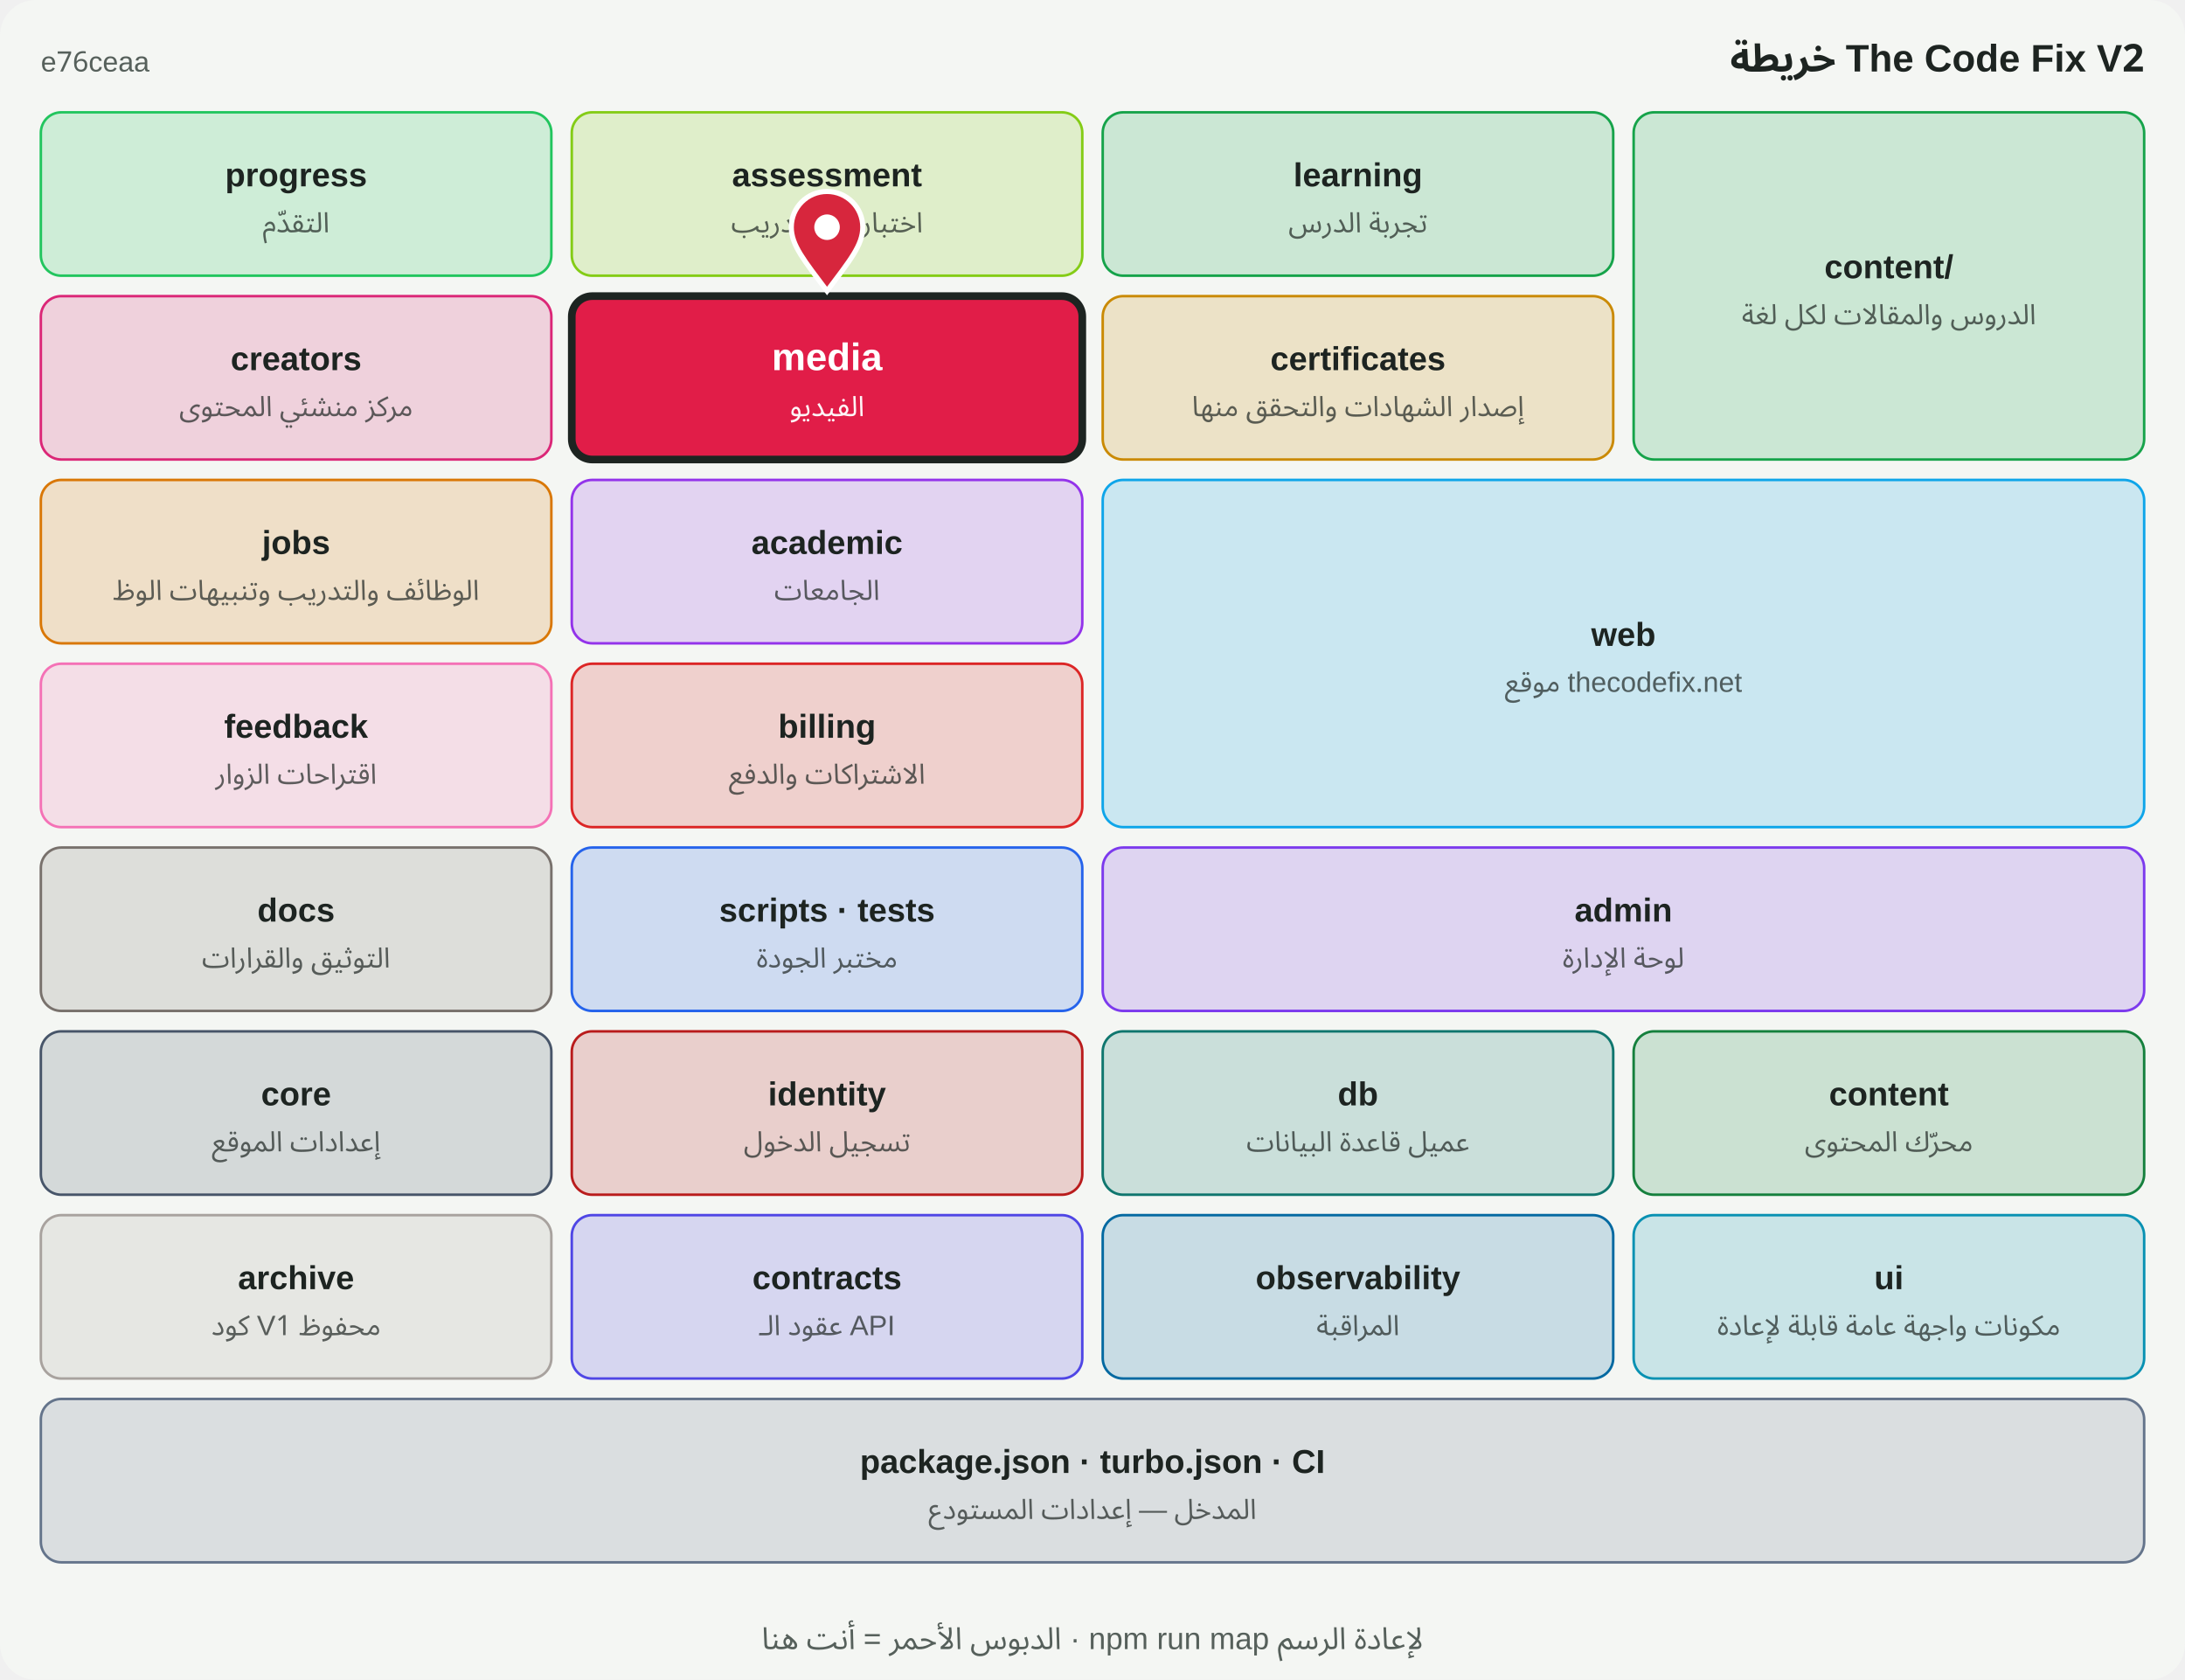
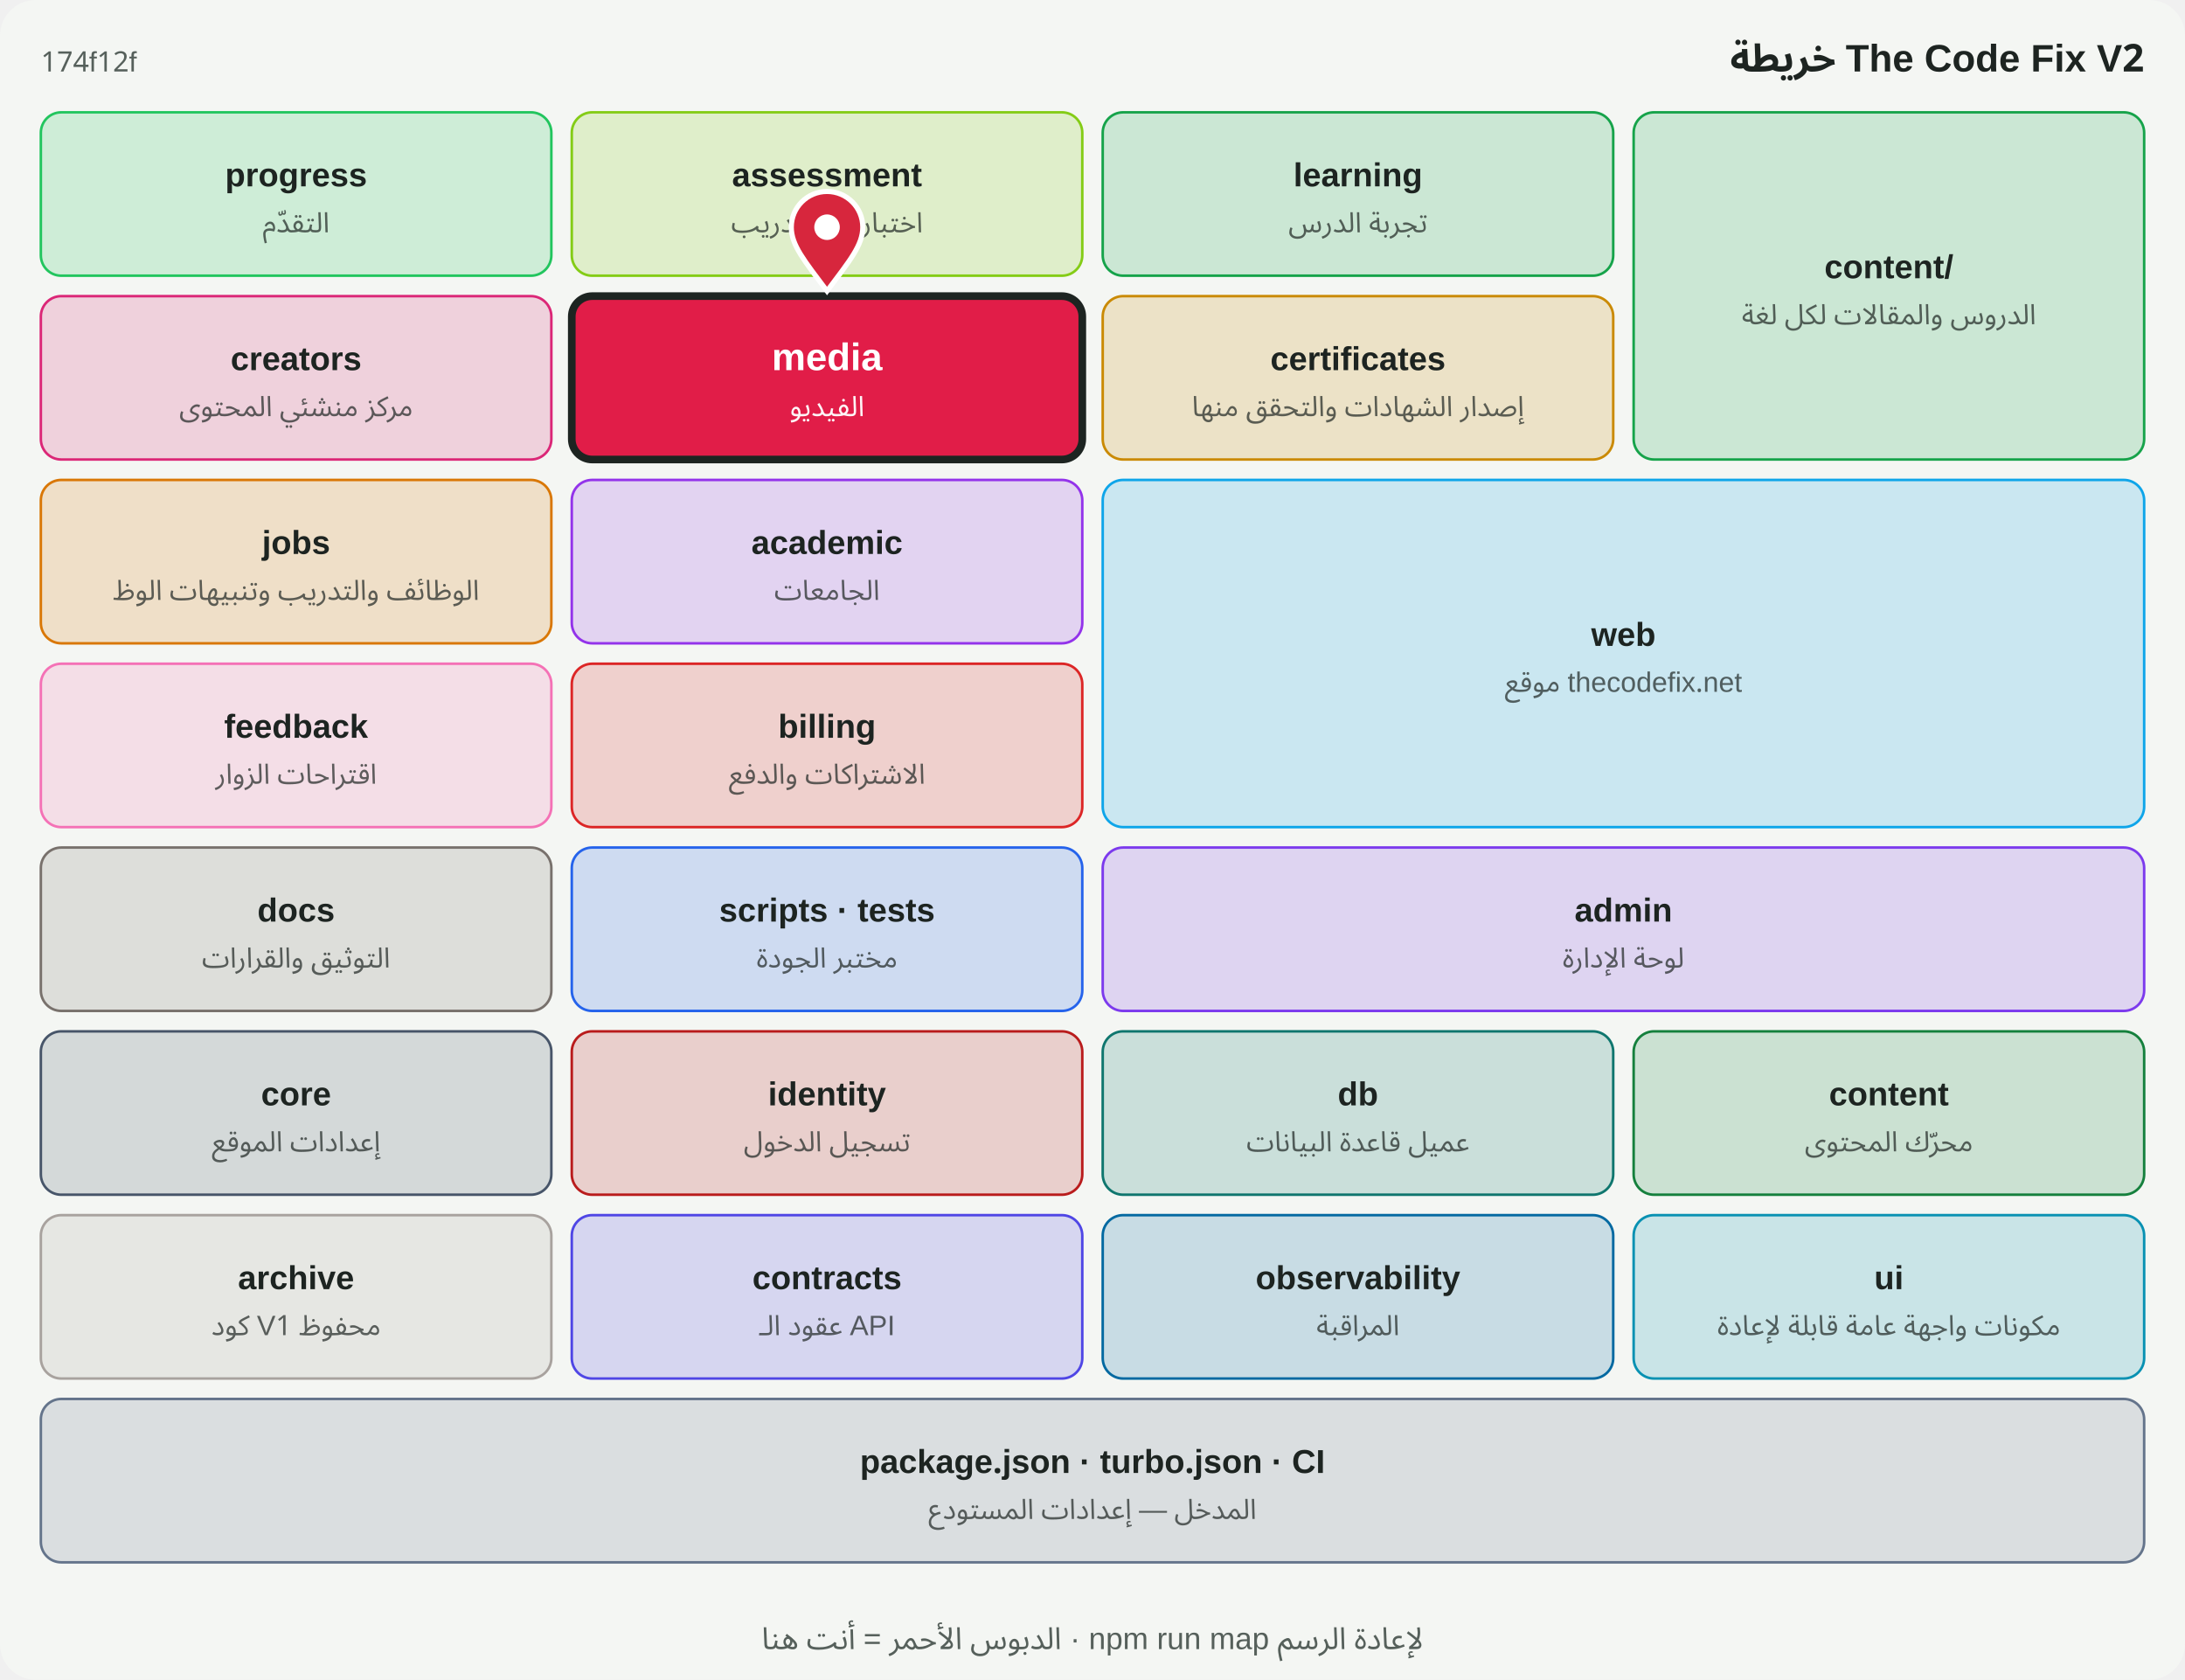
<svg xmlns="http://www.w3.org/2000/svg" viewBox="0 0 856 658" width="856" height="658" font-family="'Segoe UI', Tahoma, 'Noto Sans Arabic', Arial, sans-serif" role="img" aria-label="خريطة مشروع The Code Fix — الفيديو: مزوّدات الاستضافة وتتبّع المشاهدة (جديد) (@tcf/media)">
  <rect width="856" height="658" rx="14" fill="#f4f6f3" />
  <text x="840" y="28" text-anchor="end" font-size="15" font-weight="700" fill="#1d2421">خريطة The Code Fix V2</text>
-   <text x="16" y="28" font-size="11" fill="#56605b">e76ceaa</text>
+   <text x="16" y="28" font-size="11" fill="#56605b">174f12f</text>
  <g>
    <rect x="640" y="44" width="200" height="136" rx="8" fill="#16a34a" fill-opacity="0.18" stroke="#16a34a" stroke-width="1" />
    <text x="740" y="109" text-anchor="middle" font-size="13" font-weight="600" fill="#1d2421">content/</text>
    <text x="740" y="127" text-anchor="middle" font-size="11" fill="#1d2421" fill-opacity="0.7">الدروس والمقالات لكل لغة</text>
  </g>
  <g>
    <rect x="432" y="44" width="200" height="64" rx="8" fill="#16a34a" fill-opacity="0.18" stroke="#16a34a" stroke-width="1" />
    <text x="532" y="73" text-anchor="middle" font-size="13" font-weight="600" fill="#1d2421">learning</text>
    <text x="532" y="91" text-anchor="middle" font-size="11" fill="#1d2421" fill-opacity="0.7">تجربة الدرس</text>
  </g>
  <g>
    <rect x="224" y="44" width="200" height="64" rx="8" fill="#84cc16" fill-opacity="0.18" stroke="#84cc16" stroke-width="1" />
    <text x="324" y="73" text-anchor="middle" font-size="13" font-weight="600" fill="#1d2421">assessment</text>
    <text x="324" y="91" text-anchor="middle" font-size="11" fill="#1d2421" fill-opacity="0.7">اختبارات التدريب</text>
  </g>
  <g>
    <rect x="16" y="44" width="200" height="64" rx="8" fill="#22c55e" fill-opacity="0.18" stroke="#22c55e" stroke-width="1" />
    <text x="116" y="73" text-anchor="middle" font-size="13" font-weight="600" fill="#1d2421">progress</text>
    <text x="116" y="91" text-anchor="middle" font-size="11" fill="#1d2421" fill-opacity="0.7">التقدّم</text>
  </g>
  <g>
    <rect x="432" y="116" width="200" height="64" rx="8" fill="#ca8a04" fill-opacity="0.18" stroke="#ca8a04" stroke-width="1" />
    <text x="532" y="145" text-anchor="middle" font-size="13" font-weight="600" fill="#1d2421">certificates</text>
    <text x="532" y="163" text-anchor="middle" font-size="11" fill="#1d2421" fill-opacity="0.7">إصدار الشهادات والتحقق منها</text>
  </g>
  <g>
    <rect x="224" y="116" width="200" height="64" rx="8" fill="#e11d48" fill-opacity="1" stroke="#1d2421" stroke-width="3" />
    <text x="324" y="145" text-anchor="middle" font-size="15" font-weight="700" fill="#ffffff">media</text>
    <text x="324" y="163" text-anchor="middle" font-size="11" fill="#ffffff" fill-opacity="0.95">الفيديو</text>
  </g>
  <path d="M324 114 c-9 -12 -14 -18 -14 -25 a14 14 0 0 1 28 0 c0 7 -5 13 -14 25z" fill="#d7263d" stroke="#fff" stroke-width="2" />
  <circle cx="324" cy="89" r="5" fill="#fff" />
  <g>
    <rect x="16" y="116" width="200" height="64" rx="8" fill="#db2777" fill-opacity="0.18" stroke="#db2777" stroke-width="1" />
    <text x="116" y="145" text-anchor="middle" font-size="13" font-weight="600" fill="#1d2421">creators</text>
    <text x="116" y="163" text-anchor="middle" font-size="11" fill="#1d2421" fill-opacity="0.7">مركز منشئي المحتوى</text>
  </g>
  <g>
    <rect x="432" y="188" width="408" height="136" rx="8" fill="#0ea5e9" fill-opacity="0.18" stroke="#0ea5e9" stroke-width="1" />
    <text x="636" y="253" text-anchor="middle" font-size="13" font-weight="600" fill="#1d2421">web</text>
    <text x="636" y="271" text-anchor="middle" font-size="11" fill="#1d2421" fill-opacity="0.7">موقع thecodefix.net</text>
  </g>
  <g>
    <rect x="224" y="188" width="200" height="64" rx="8" fill="#9333ea" fill-opacity="0.18" stroke="#9333ea" stroke-width="1" />
    <text x="324" y="217" text-anchor="middle" font-size="13" font-weight="600" fill="#1d2421">academic</text>
    <text x="324" y="235" text-anchor="middle" font-size="11" fill="#1d2421" fill-opacity="0.7">الجامعات</text>
  </g>
  <g>
    <rect x="16" y="188" width="200" height="64" rx="8" fill="#d97706" fill-opacity="0.18" stroke="#d97706" stroke-width="1" />
    <text x="116" y="217" text-anchor="middle" font-size="13" font-weight="600" fill="#1d2421">jobs</text>
    <text x="116" y="235" text-anchor="middle" font-size="11" fill="#1d2421" fill-opacity="0.7">الوظائف والتدريب وتنبيهات الوظ</text>
  </g>
  <g>
    <rect x="224" y="260" width="200" height="64" rx="8" fill="#dc2626" fill-opacity="0.18" stroke="#dc2626" stroke-width="1" />
    <text x="324" y="289" text-anchor="middle" font-size="13" font-weight="600" fill="#1d2421">billing</text>
    <text x="324" y="307" text-anchor="middle" font-size="11" fill="#1d2421" fill-opacity="0.7">الاشتراكات والدفع</text>
  </g>
  <g>
    <rect x="16" y="260" width="200" height="64" rx="8" fill="#f472b6" fill-opacity="0.18" stroke="#f472b6" stroke-width="1" />
    <text x="116" y="289" text-anchor="middle" font-size="13" font-weight="600" fill="#1d2421">feedback</text>
    <text x="116" y="307" text-anchor="middle" font-size="11" fill="#1d2421" fill-opacity="0.7">اقتراحات الزوار</text>
  </g>
  <g>
    <rect x="432" y="332" width="408" height="64" rx="8" fill="#7c3aed" fill-opacity="0.18" stroke="#7c3aed" stroke-width="1" />
    <text x="636" y="361" text-anchor="middle" font-size="13" font-weight="600" fill="#1d2421">admin</text>
    <text x="636" y="379" text-anchor="middle" font-size="11" fill="#1d2421" fill-opacity="0.7">لوحة الإدارة</text>
  </g>
  <g>
    <rect x="224" y="332" width="200" height="64" rx="8" fill="#2563eb" fill-opacity="0.18" stroke="#2563eb" stroke-width="1" />
    <text x="324" y="361" text-anchor="middle" font-size="13" font-weight="600" fill="#1d2421">scripts · tests</text>
    <text x="324" y="379" text-anchor="middle" font-size="11" fill="#1d2421" fill-opacity="0.7">مختبر الجودة</text>
  </g>
  <g>
    <rect x="16" y="332" width="200" height="64" rx="8" fill="#78716c" fill-opacity="0.18" stroke="#78716c" stroke-width="1" />
    <text x="116" y="361" text-anchor="middle" font-size="13" font-weight="600" fill="#1d2421">docs</text>
    <text x="116" y="379" text-anchor="middle" font-size="11" fill="#1d2421" fill-opacity="0.7">التوثيق والقرارات</text>
  </g>
  <g>
    <rect x="640" y="404" width="200" height="64" rx="8" fill="#15803d" fill-opacity="0.18" stroke="#15803d" stroke-width="1" />
    <text x="740" y="433" text-anchor="middle" font-size="13" font-weight="600" fill="#1d2421">content</text>
    <text x="740" y="451" text-anchor="middle" font-size="11" fill="#1d2421" fill-opacity="0.7">محرّك المحتوى</text>
  </g>
  <g>
    <rect x="432" y="404" width="200" height="64" rx="8" fill="#0f766e" fill-opacity="0.18" stroke="#0f766e" stroke-width="1" />
    <text x="532" y="433" text-anchor="middle" font-size="13" font-weight="600" fill="#1d2421">db</text>
    <text x="532" y="451" text-anchor="middle" font-size="11" fill="#1d2421" fill-opacity="0.7">عميل قاعدة البيانات</text>
  </g>
  <g>
    <rect x="224" y="404" width="200" height="64" rx="8" fill="#b91c1c" fill-opacity="0.18" stroke="#b91c1c" stroke-width="1" />
    <text x="324" y="433" text-anchor="middle" font-size="13" font-weight="600" fill="#1d2421">identity</text>
    <text x="324" y="451" text-anchor="middle" font-size="11" fill="#1d2421" fill-opacity="0.7">تسجيل الدخول</text>
  </g>
  <g>
    <rect x="16" y="404" width="200" height="64" rx="8" fill="#475569" fill-opacity="0.18" stroke="#475569" stroke-width="1" />
    <text x="116" y="433" text-anchor="middle" font-size="13" font-weight="600" fill="#1d2421">core</text>
    <text x="116" y="451" text-anchor="middle" font-size="11" fill="#1d2421" fill-opacity="0.7">إعدادات الموقع</text>
  </g>
  <g>
    <rect x="640" y="476" width="200" height="64" rx="8" fill="#0891b2" fill-opacity="0.18" stroke="#0891b2" stroke-width="1" />
    <text x="740" y="505" text-anchor="middle" font-size="13" font-weight="600" fill="#1d2421">ui</text>
    <text x="740" y="523" text-anchor="middle" font-size="11" fill="#1d2421" fill-opacity="0.7">مكونات واجهة عامة قابلة لإعادة</text>
  </g>
  <g>
    <rect x="432" y="476" width="200" height="64" rx="8" fill="#0369a1" fill-opacity="0.18" stroke="#0369a1" stroke-width="1" />
    <text x="532" y="505" text-anchor="middle" font-size="13" font-weight="600" fill="#1d2421">observability</text>
    <text x="532" y="523" text-anchor="middle" font-size="11" fill="#1d2421" fill-opacity="0.7">المراقبة</text>
  </g>
  <g>
    <rect x="224" y="476" width="200" height="64" rx="8" fill="#4f46e5" fill-opacity="0.18" stroke="#4f46e5" stroke-width="1" />
    <text x="324" y="505" text-anchor="middle" font-size="13" font-weight="600" fill="#1d2421">contracts</text>
    <text x="324" y="523" text-anchor="middle" font-size="11" fill="#1d2421" fill-opacity="0.7">عقود الـ API</text>
  </g>
  <g>
    <rect x="16" y="476" width="200" height="64" rx="8" fill="#a8a29e" fill-opacity="0.18" stroke="#a8a29e" stroke-width="1" />
    <text x="116" y="505" text-anchor="middle" font-size="13" font-weight="600" fill="#1d2421">archive</text>
    <text x="116" y="523" text-anchor="middle" font-size="11" fill="#1d2421" fill-opacity="0.7">كود V1 محفوظ</text>
  </g>
  <g>
    <rect x="16" y="548" width="824" height="64" rx="8" fill="#64748b" fill-opacity="0.18" stroke="#64748b" stroke-width="1" />
    <text x="428" y="577" text-anchor="middle" font-size="13" font-weight="600" fill="#1d2421">package.json · turbo.json · CI</text>
    <text x="428" y="595" text-anchor="middle" font-size="11" fill="#1d2421" fill-opacity="0.7">المدخل — إعدادات المستودع</text>
  </g>
  <text x="428" y="646" text-anchor="middle" font-size="12" fill="#56605b">الدبوس الأحمر = أنت هنا · npm run map لإعادة الرسم</text>
</svg>
